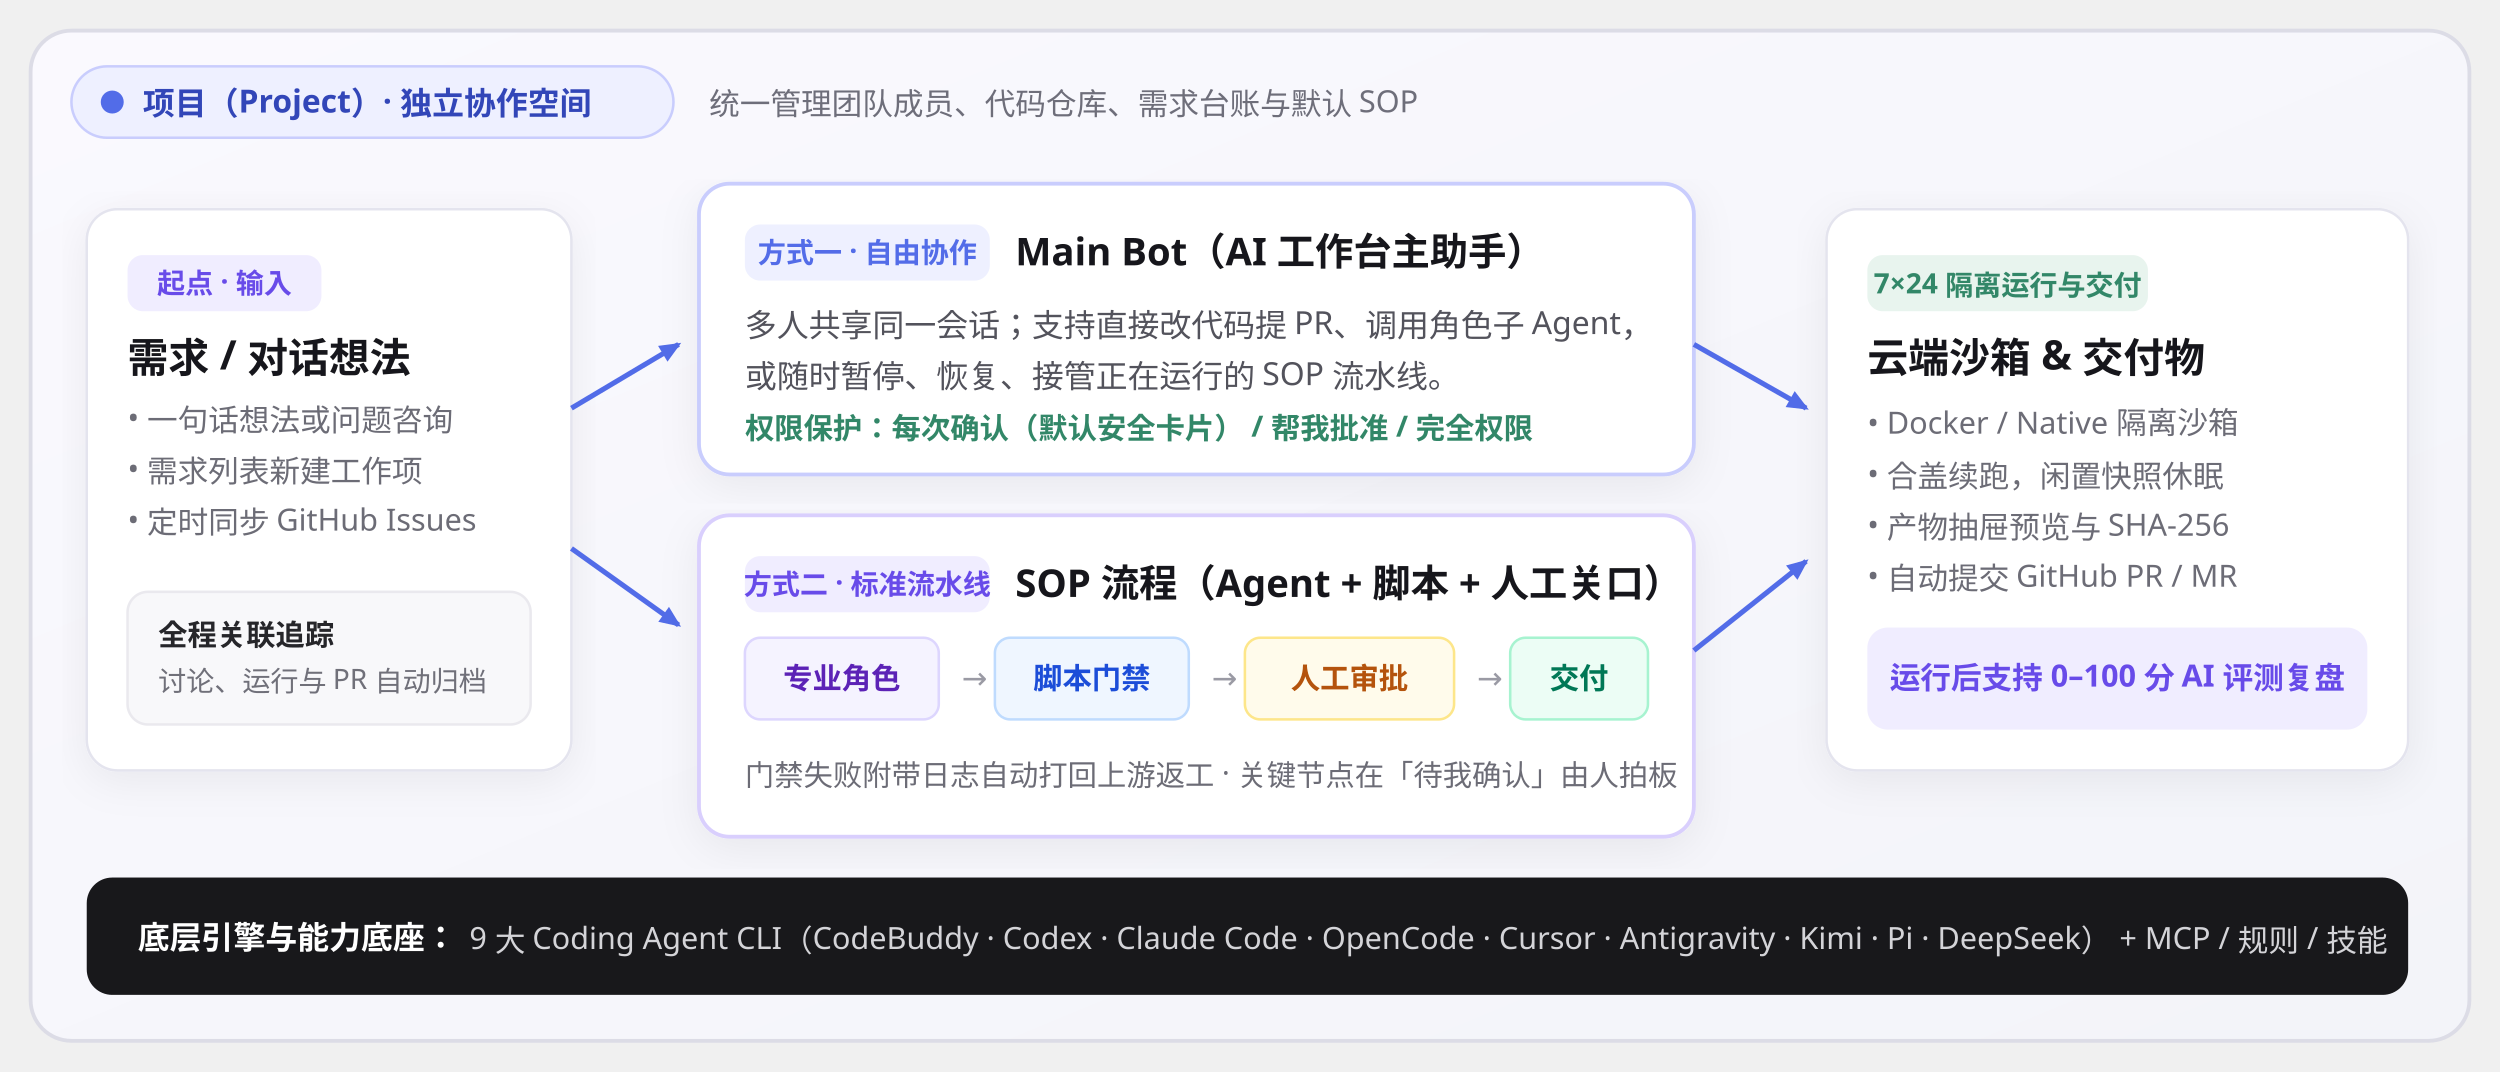
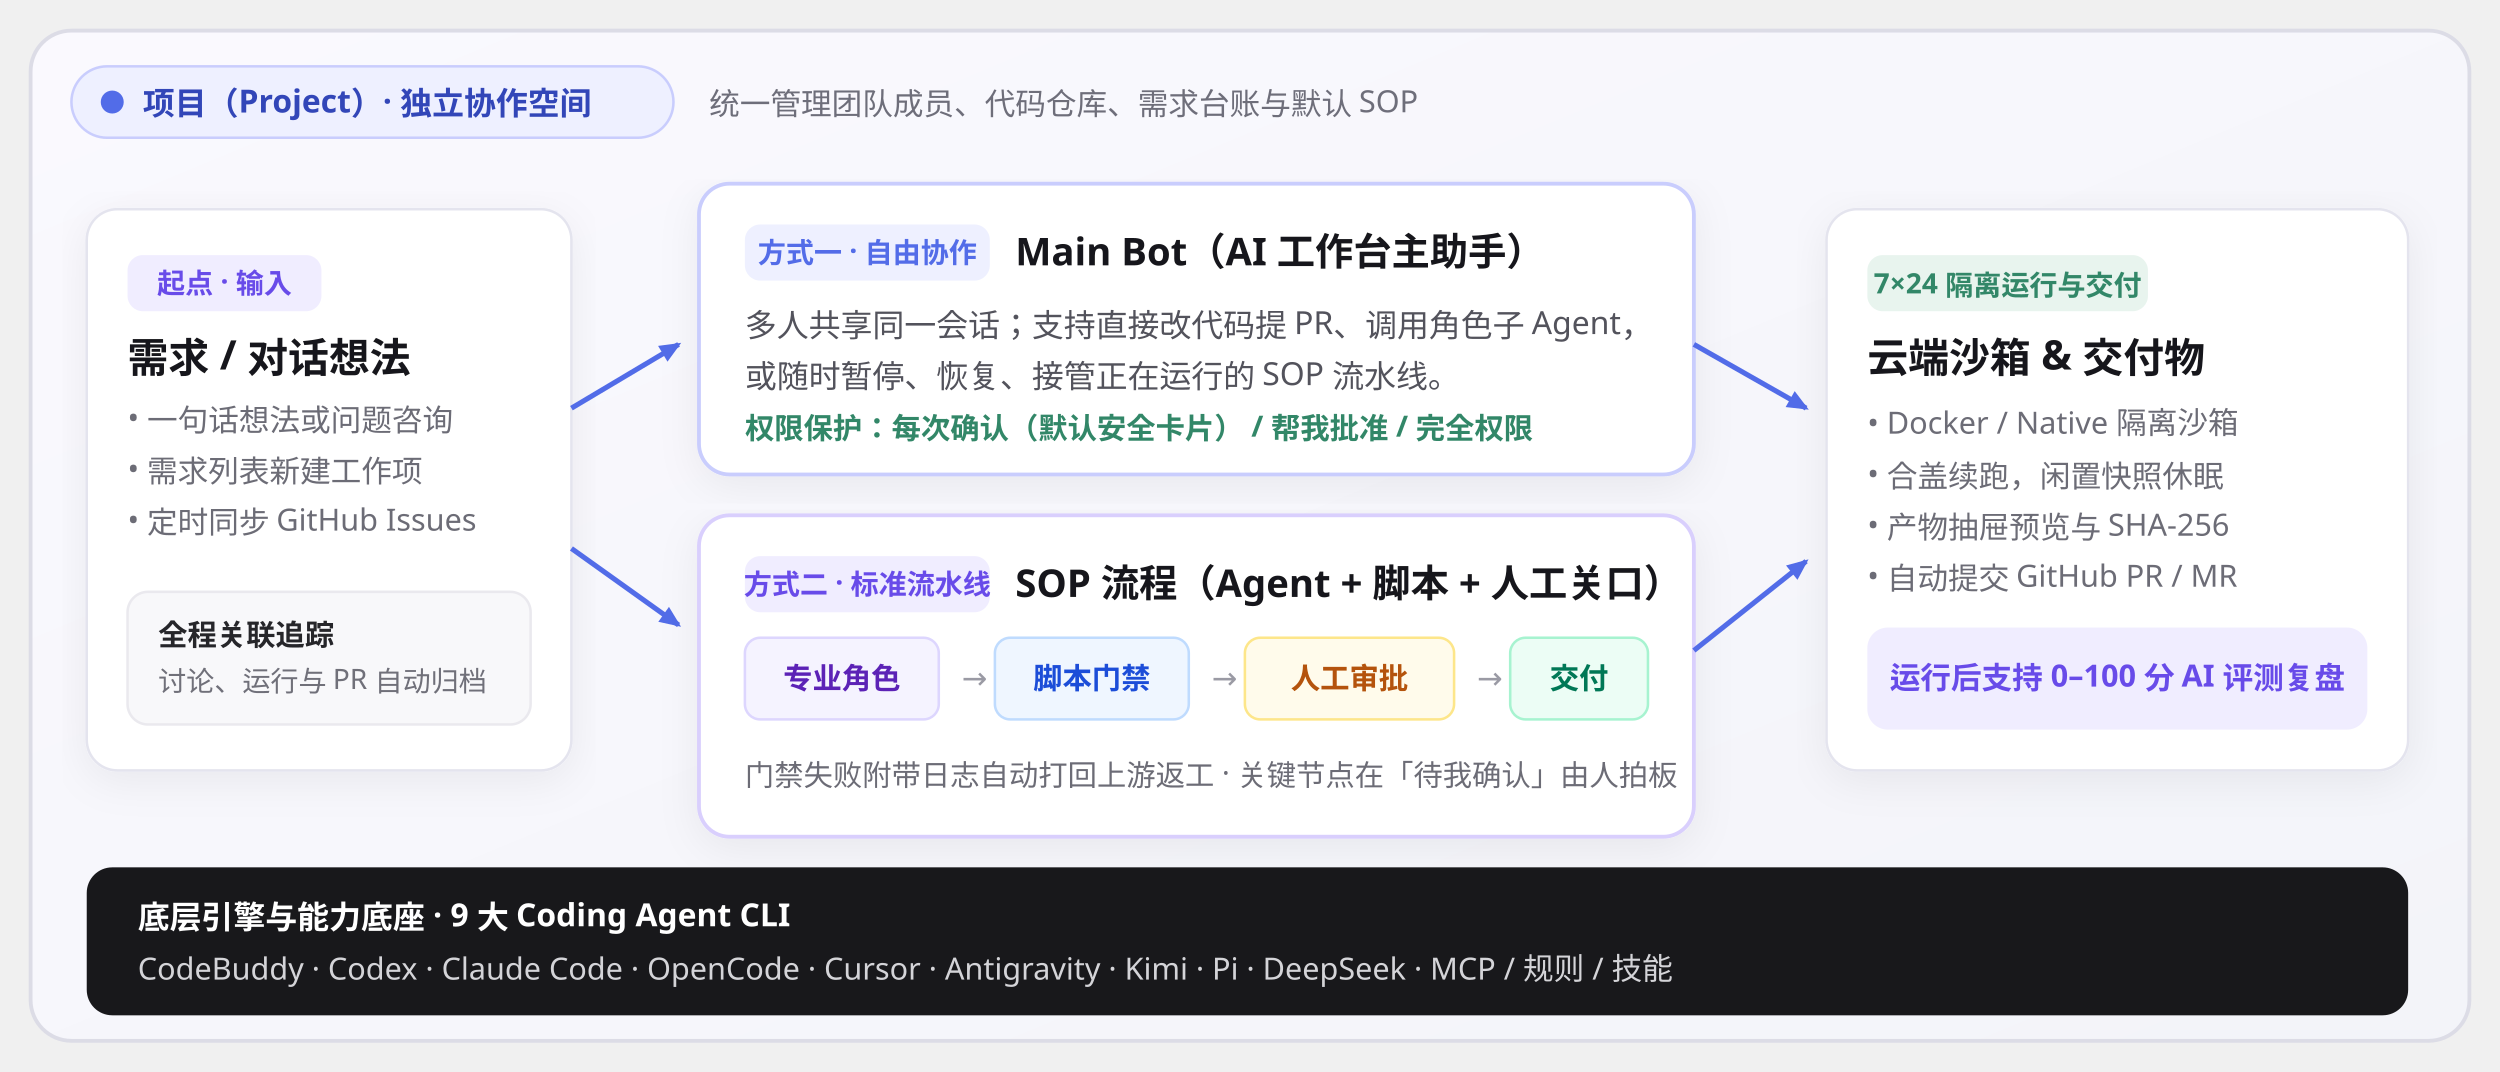
<svg xmlns="http://www.w3.org/2000/svg" viewBox="0 0 980 420" width="980" height="420" font-family="'Inter Tight','PingFang SC','Noto Sans SC','Microsoft YaHei',sans-serif">
  <defs>
    <linearGradient id="bgGrad" x1="0" y1="0" x2="1" y2="1">
      <stop offset="0%" stop-color="#FAF9FE" />
      <stop offset="100%" stop-color="#F3F4F9" />
    </linearGradient>
    <linearGradient id="accGrad" x1="0" y1="0" x2="1" y2="0">
      <stop offset="0%" stop-color="#008DCC" />
      <stop offset="50%" stop-color="#526CE8" />
      <stop offset="100%" stop-color="#8A4ED9" />
    </linearGradient>
    <filter id="cardShadow" x="-5%" y="-5%" width="110%" height="115%">
      <feDropShadow dx="0" dy="4" stdDeviation="8" flood-color="#14141E" flood-opacity="0.06" />
    </filter>
    <marker id="arrow" viewBox="0 0 10 10" refX="7" refY="5" markerWidth="6" markerHeight="6" orient="auto-start-reverse">
      <path d="M 1 2 L 8 5 L 1 8 z" fill="#526CE8" />
    </marker>
  </defs>
  <rect x="12" y="12" width="956" height="396" rx="16" fill="url(#bgGrad)" stroke="#DCDCE6" stroke-width="1.5" />
  <rect x="28" y="26" width="236" height="28" rx="14" fill="#EEF0FF" stroke="#C9CDFD" />
  <circle cx="44" cy="40" r="4.5" fill="#526CE8" />
  <text x="56" y="45" font-size="12.5" font-weight="650" fill="#3246B8">项目（Project）· 独立协作空间</text>
  <text x="278" y="45" font-size="12" fill="#6E6E7A">统一管理团队成员、代码仓库、需求台账与默认 SOP</text>
  <g filter="url(#cardShadow)">
    <rect x="34" y="82" width="190" height="220" rx="12" fill="#FFFFFF" stroke="#E4E4EE" />
    <rect x="50" y="100" width="76" height="22" rx="6" fill="#F0EDFF" />
    <text x="88" y="115" font-size="11" font-weight="700" fill="#684CE9" text-anchor="middle">起点 · 输入</text>
    <text x="50" y="146" font-size="16" font-weight="700" fill="#18181B">需求 / 对话想法</text>
    <text x="50" y="168" font-size="12" fill="#6C6C76">• 一句话想法或问题咨询</text>
    <text x="50" y="188" font-size="12" fill="#6C6C76">• 需求列表新建工作项</text>
    <text x="50" y="208" font-size="12" fill="#6C6C76">• 定时同步 GitHub Issues</text>
    <rect x="50" y="232" width="158" height="52" rx="8" fill="#F8F8FA" stroke="#EAE9EE" />
    <text x="62" y="253" font-size="11.5" font-weight="600" fill="#252529">全程关联追踪</text>
    <text x="62" y="271" font-size="11" fill="#6F6F79">讨论、运行与 PR 自动归档</text>
  </g>
  <path d="M 224 160 L 266 135" fill="none" stroke="#526CE8" stroke-width="2" marker-end="url(#arrow)" />
  <path d="M 224 215 L 266 245" fill="none" stroke="#526CE8" stroke-width="2" marker-end="url(#arrow)" />
  <g filter="url(#cardShadow)">
    <rect x="274" y="72" width="390" height="114" rx="12" fill="#FFFFFF" stroke="#C9CDFD" stroke-width="1.5" />
    <rect x="292" y="88" width="96" height="22" rx="6" fill="#EEF0FF" />
    <text x="340" y="103" font-size="11" font-weight="700" fill="#526CE8" text-anchor="middle">方式一 · 自由协作</text>
    <text x="398" y="104" font-size="15" font-weight="700" fill="#18181B">Main Bot（AI 工作台主助手）</text>
    <text x="292" y="132" font-size="12.5" fill="#52525B">多人共享同一会话；支持直接改代码提 PR、调用角色子 Agent，</text>
    <text x="292" y="152" font-size="12.5" fill="#52525B">或随时暂停、恢复、接管正在运行的 SOP 流水线。</text>
    <text x="292" y="172" font-size="11.5" font-weight="600" fill="#338768">权限保护：每次确认（默认安全卡片） / 帮我批准 / 完全权限</text>
  </g>
  <g filter="url(#cardShadow)">
    <rect x="274" y="202" width="390" height="126" rx="12" fill="#FFFFFF" stroke="#D9CFFD" stroke-width="1.5" />
    <rect x="292" y="218" width="96" height="22" rx="6" fill="#F0EDFF" />
    <text x="340" y="233" font-size="11" font-weight="700" fill="#684CE9" text-anchor="middle">方式二 · 标准流水线</text>
    <text x="398" y="234" font-size="15" font-weight="700" fill="#18181B">SOP 流程（Agent + 脚本 + 人工关口）</text>
    <rect x="292" y="250" width="76" height="32" rx="6" fill="#F5F3FF" stroke="#DDD6FE" />
    <text x="330" y="270" font-size="11.5" font-weight="600" fill="#5B21B6" text-anchor="middle">专业角色</text>
    <text x="377" y="270" font-size="12" fill="#9A9AA4">→</text>
    <rect x="390" y="250" width="76" height="32" rx="6" fill="#EFF6FF" stroke="#BFDBFE" />
    <text x="428" y="270" font-size="11.5" font-weight="600" fill="#1D4ED8" text-anchor="middle">脚本门禁</text>
    <text x="475" y="270" font-size="12" fill="#9A9AA4">→</text>
    <rect x="488" y="250" width="82" height="32" rx="6" fill="#FFFBEB" stroke="#FDE68A" />
    <text x="529" y="270" font-size="11.5" font-weight="600" fill="#B45309" text-anchor="middle">人工审批</text>
    <text x="579" y="270" font-size="12" fill="#9A9AA4">→</text>
    <rect x="592" y="250" width="54" height="32" rx="6" fill="#ECFDF5" stroke="#A7F3D0" />
    <text x="619" y="270" font-size="11.5" font-weight="600" fill="#047857" text-anchor="middle">交付</text>
    <text x="292" y="308" font-size="11.5" fill="#6C6C76">门禁失败附带日志自动打回上游返工 · 关键节点在「待我确认」由人拍板</text>
  </g>
  <path d="M 664 135 L 708 160" fill="none" stroke="#526CE8" stroke-width="2" marker-end="url(#arrow)" />
  <path d="M 664 255 L 708 220" fill="none" stroke="#526CE8" stroke-width="2" marker-end="url(#arrow)" />
  <g filter="url(#cardShadow)">
    <rect x="716" y="82" width="228" height="220" rx="12" fill="#FFFFFF" stroke="#E4E4EE" />
    <rect x="732" y="100" width="110" height="22" rx="6" fill="#E8F4EE" />
    <text x="787" y="115" font-size="11" font-weight="700" fill="#338768" text-anchor="middle">7×24 隔离运行与交付</text>
    <text x="732" y="146" font-size="16" font-weight="700" fill="#18181B">云端沙箱 &amp; 交付物</text>
    <text x="732" y="170" font-size="12" fill="#6C6C76">• Docker / Native 隔离沙箱</text>
    <text x="732" y="190" font-size="12" fill="#6C6C76">• 合盖续跑，闲置快照休眠</text>
    <text x="732" y="210" font-size="12" fill="#6C6C76">• 产物抽屉预览与 SHA-256</text>
    <text x="732" y="230" font-size="12" fill="#6C6C76">• 自动提交 GitHub PR / MR</text>
    <rect x="732" y="246" width="196" height="40" rx="8" fill="#F0EDFF" />
    <text x="830" y="270" font-size="12" font-weight="650" fill="#684CE9" text-anchor="middle">运行后支持 0–100 分 AI 评测复盘</text>
  </g>
-   <rect x="34" y="344" width="910" height="46" rx="10" fill="#18181B" />
-   <text x="54" y="372" font-size="12.5" font-weight="650" fill="#FFFFFF">底层引擎与能力底座：</text>
-   <text x="184" y="372" font-size="12" fill="#D4D4D8">9 大 Coding Agent CLI（CodeBuddy · Codex · Claude Code · OpenCode · Cursor · Antigravity · Kimi · Pi · DeepSeek） + MCP / 规则 / 技能</text>
+   <rect x="34" y="340" width="910" height="58" rx="10" fill="#18181B" />
+   <text x="54" y="364" font-size="12.5" font-weight="650" fill="#FFFFFF">底层引擎与能力底座 · 9 大 Coding Agent CLI</text>
+   <text x="54" y="384" font-size="12" fill="#D4D4D8">CodeBuddy · Codex · Claude Code · OpenCode · Cursor · Antigravity · Kimi · Pi · DeepSeek · MCP / 规则 / 技能</text>
</svg>
